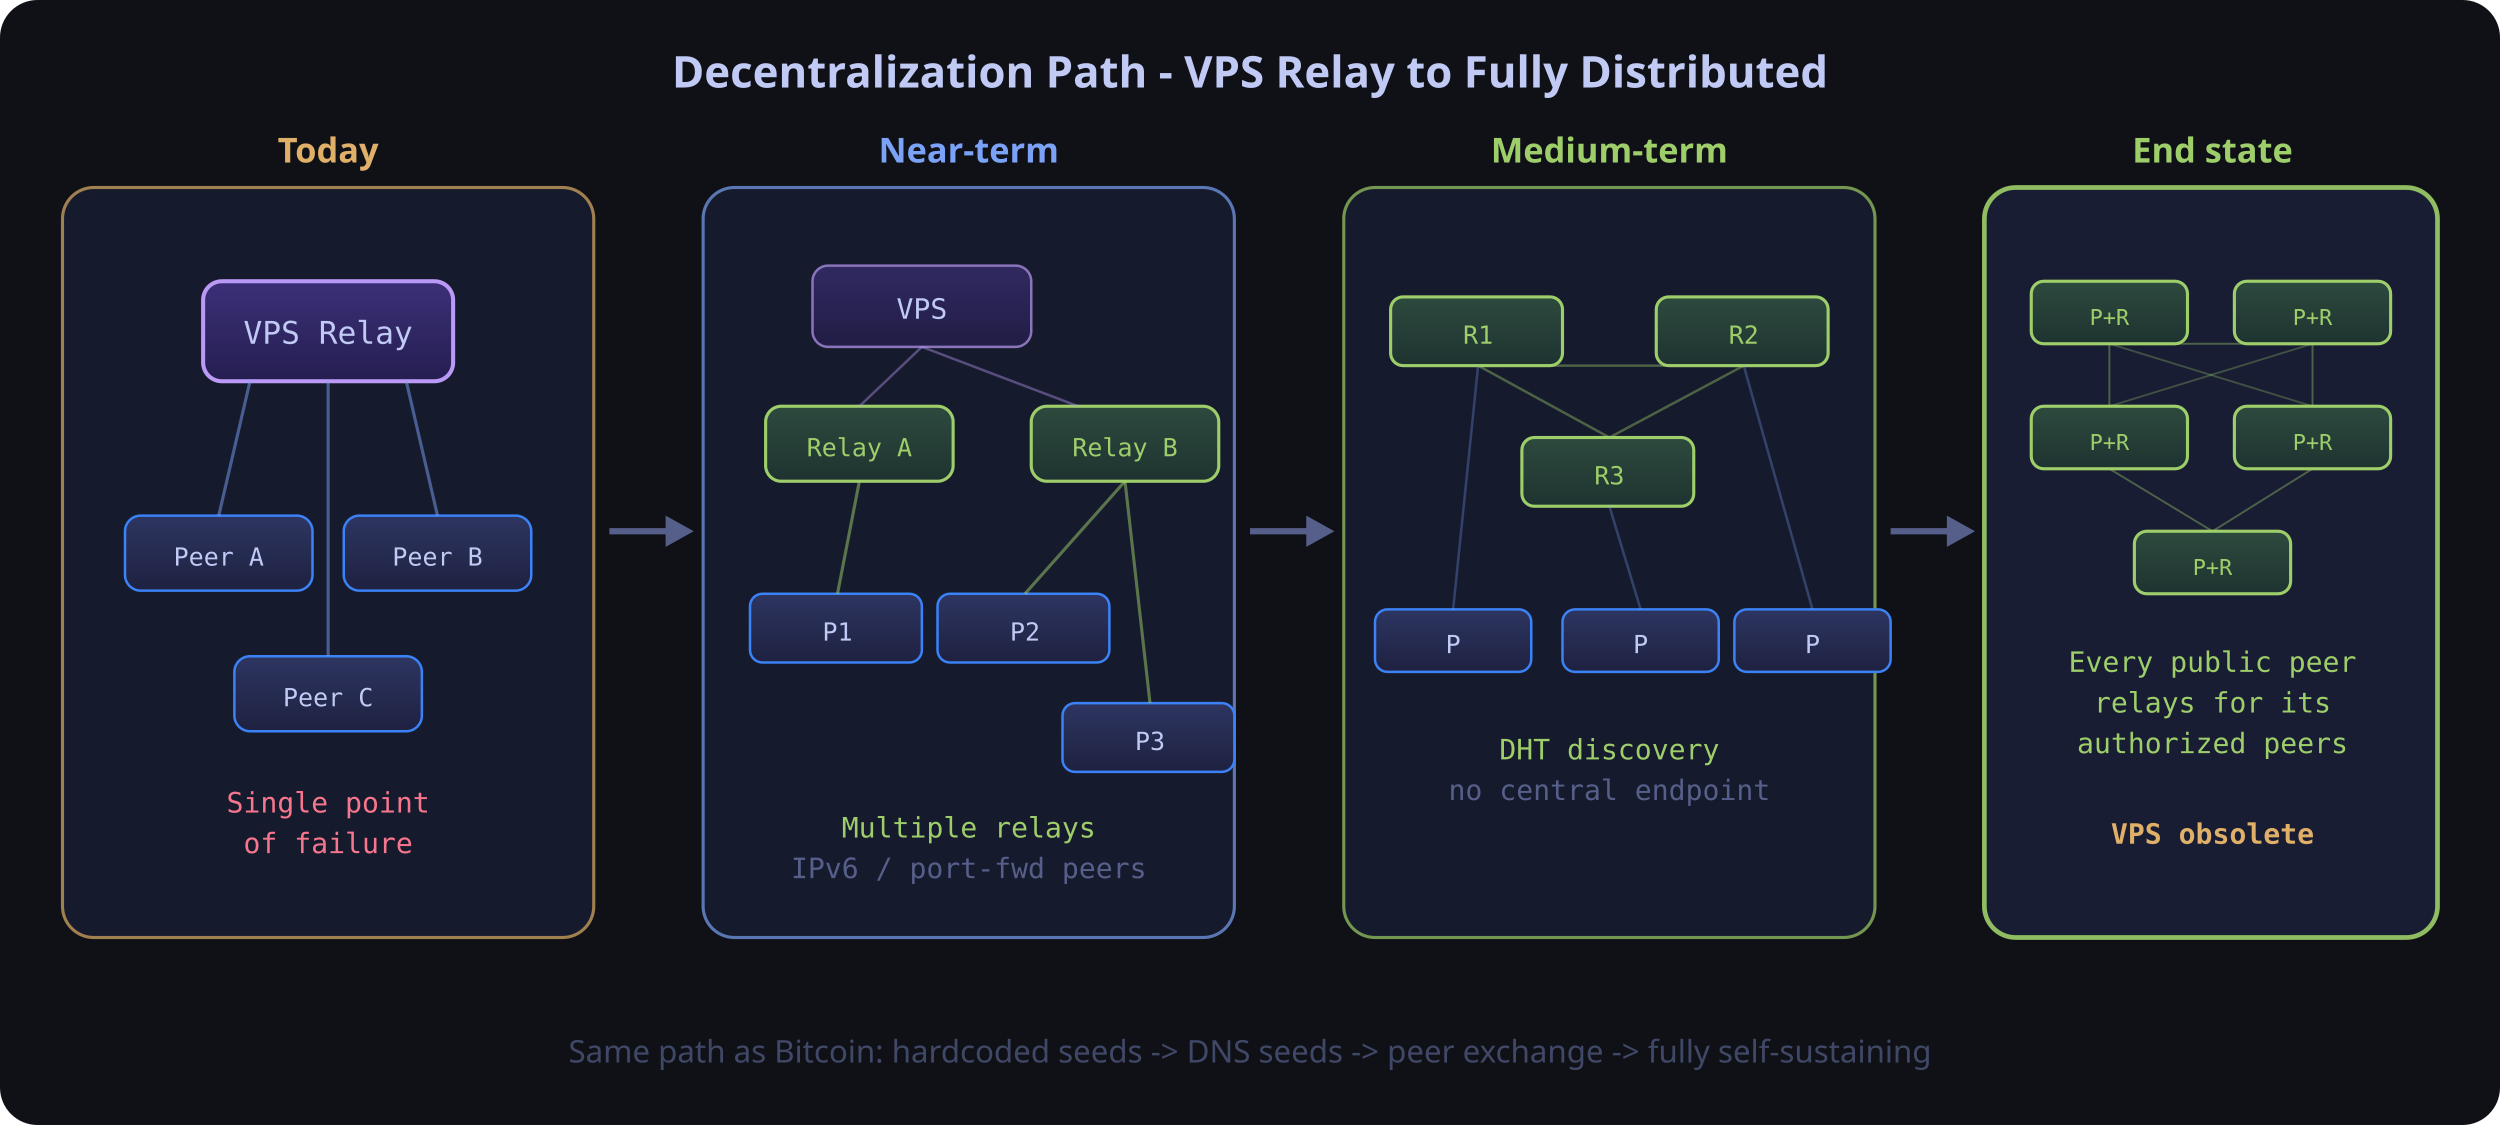
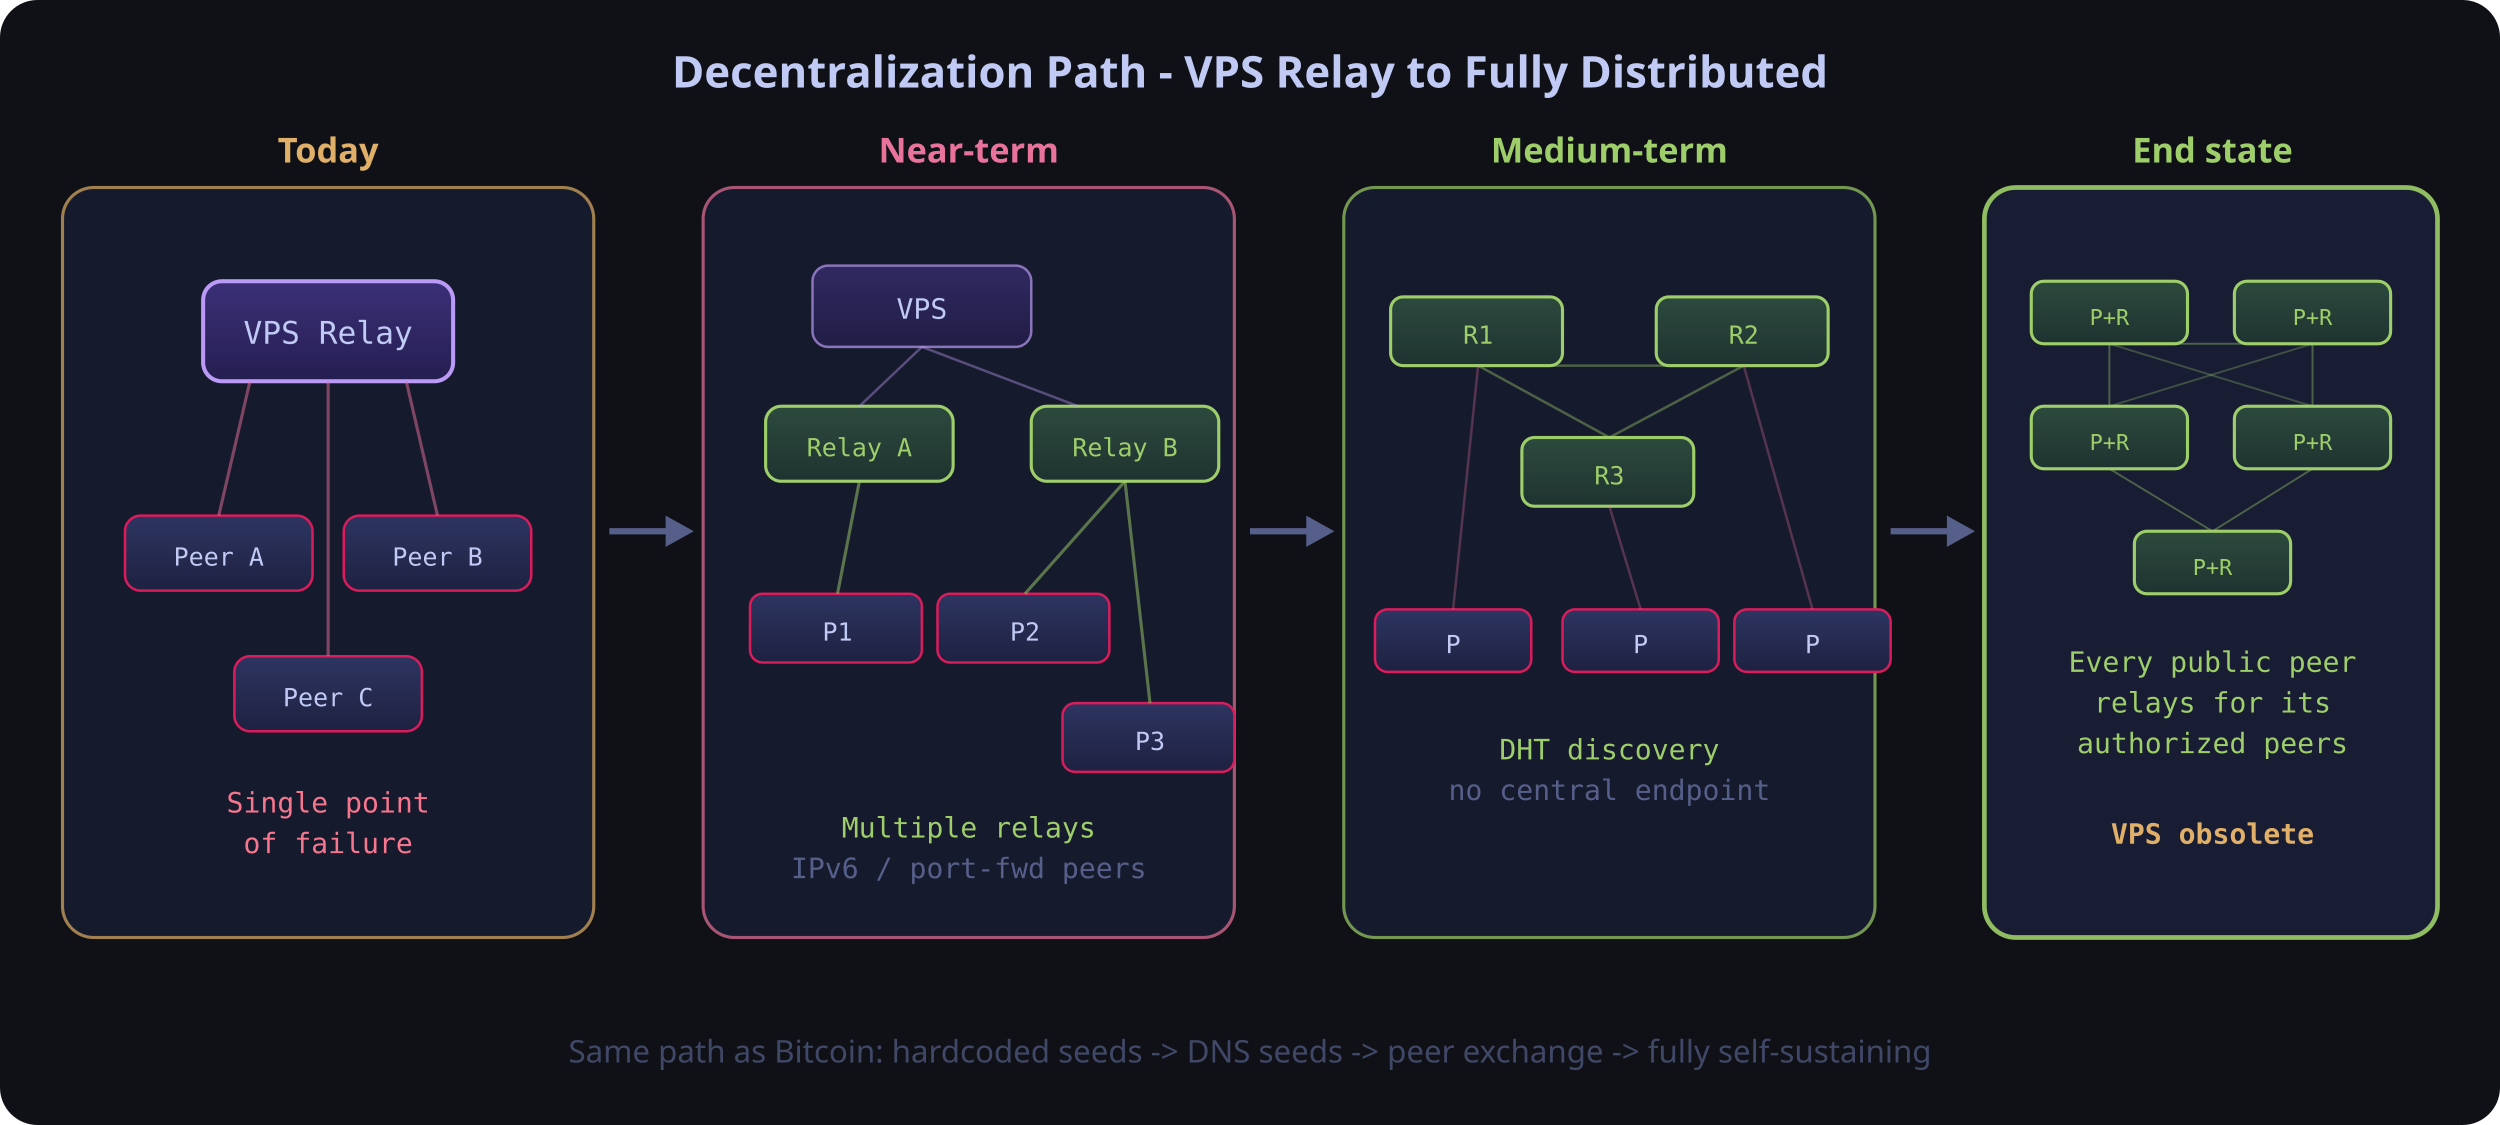
<svg xmlns="http://www.w3.org/2000/svg" viewBox="0 0 800 360" width="800" height="360">
  <defs>
    <linearGradient id="vpsFill" x1="0%" y1="0%" x2="0%" y2="100%">
      <stop offset="0%" style="stop-color:#3b3078;stop-opacity:1" />
      <stop offset="100%" style="stop-color:#251e50;stop-opacity:1" />
    </linearGradient>
    <linearGradient id="peerFill" x1="0%" y1="0%" x2="0%" y2="100%">
      <stop offset="0%" style="stop-color:#2d3561;stop-opacity:1" />
      <stop offset="100%" style="stop-color:#1e2140;stop-opacity:1" />
    </linearGradient>
    <linearGradient id="greenFill" x1="0%" y1="0%" x2="0%" y2="100%">
      <stop offset="0%" style="stop-color:#2d4a3e;stop-opacity:1" />
      <stop offset="100%" style="stop-color:#1e3330;stop-opacity:1" />
    </linearGradient>
    <filter id="glow">
      <feGaussianBlur stdDeviation="2" result="coloredBlur" />
      <feMerge>
        <feMergeNode in="coloredBlur" />
        <feMergeNode in="SourceGraphic" />
      </feMerge>
    </filter>
  </defs>
  <rect width="800" height="360" rx="12" fill="#0f1117" />
  <text x="400" y="28" font-family="system-ui, sans-serif" font-size="14" fill="#c0caf5" text-anchor="middle" font-weight="600">Decentralization Path - VPS Relay to Fully Distributed</text>
  <rect x="20" y="60" width="170" height="240" rx="10" fill="#1a1e36" stroke="#e0af68" stroke-width="1" opacity="0.7" />
  <text x="105" y="52" font-family="system-ui, sans-serif" font-size="11" fill="#e0af68" text-anchor="middle" font-weight="600">Today</text>
  <rect x="65" y="90" width="80" height="32" rx="6" fill="url(#vpsFill)" stroke="#bb9af7" stroke-width="1.3" />
  <text x="105" y="110" font-family="SF Mono, monospace" font-size="10" fill="#c0caf5" text-anchor="middle">VPS Relay</text>
-   <rect x="40" y="165" width="60" height="24" rx="5" fill="url(#peerFill)" stroke="#3b82f6" stroke-width="0.8" />
+   <rect x="40" y="165" width="60" height="24" rx="5" fill="url(#peerFill)" stroke="#da1c5c" stroke-width="0.8" />
  <text x="70" y="181" font-family="SF Mono, monospace" font-size="8" fill="#c0caf5" text-anchor="middle">Peer A</text>
-   <rect x="110" y="165" width="60" height="24" rx="5" fill="url(#peerFill)" stroke="#3b82f6" stroke-width="0.8" />
+   <rect x="110" y="165" width="60" height="24" rx="5" fill="url(#peerFill)" stroke="#da1c5c" stroke-width="0.8" />
  <text x="140" y="181" font-family="SF Mono, monospace" font-size="8" fill="#c0caf5" text-anchor="middle">Peer B</text>
-   <rect x="75" y="210" width="60" height="24" rx="5" fill="url(#peerFill)" stroke="#3b82f6" stroke-width="0.8" />
+   <rect x="75" y="210" width="60" height="24" rx="5" fill="url(#peerFill)" stroke="#da1c5c" stroke-width="0.8" />
  <text x="105" y="226" font-family="SF Mono, monospace" font-size="8" fill="#c0caf5" text-anchor="middle">Peer C</text>
-   <line x1="80" y1="122" x2="70" y2="165" stroke="#7aa2f7" stroke-width="1" opacity="0.5" />
-   <line x1="105" y1="122" x2="105" y2="210" stroke="#7aa2f7" stroke-width="1" opacity="0.5" />
-   <line x1="130" y1="122" x2="140" y2="165" stroke="#7aa2f7" stroke-width="1" opacity="0.5" />
+   <line x1="80" y1="122" x2="70" y2="165" stroke="#e8729a" stroke-width="1" opacity="0.5" />
+   <line x1="105" y1="122" x2="105" y2="210" stroke="#e8729a" stroke-width="1" opacity="0.5" />
+   <line x1="130" y1="122" x2="140" y2="165" stroke="#e8729a" stroke-width="1" opacity="0.5" />
  <text x="105" y="260" font-family="SF Mono, monospace" font-size="9" fill="#f7768e" text-anchor="middle">Single point</text>
  <text x="105" y="273" font-family="SF Mono, monospace" font-size="9" fill="#f7768e" text-anchor="middle">of failure</text>
  <line x1="195" y1="170" x2="215" y2="170" stroke="#565f89" stroke-width="2" />
  <polygon points="213,165 213,175 222,170" fill="#565f89" />
-   <rect x="225" y="60" width="170" height="240" rx="10" fill="#1a1e36" stroke="#7aa2f7" stroke-width="1" opacity="0.7" />
-   <text x="310" y="52" font-family="system-ui, sans-serif" font-size="11" fill="#7aa2f7" text-anchor="middle" font-weight="600">Near-term</text>
+   <rect x="225" y="60" width="170" height="240" rx="10" fill="#1a1e36" stroke="#e8729a" stroke-width="1" opacity="0.7" />
+   <text x="310" y="52" font-family="system-ui, sans-serif" font-size="11" fill="#e8729a" text-anchor="middle" font-weight="600">Near-term</text>
  <rect x="260" y="85" width="70" height="26" rx="5" fill="url(#vpsFill)" stroke="#bb9af7" stroke-width="0.8" opacity="0.7" />
  <text x="295" y="102" font-family="SF Mono, monospace" font-size="9" fill="#c0caf5" text-anchor="middle">VPS</text>
  <rect x="245" y="130" width="60" height="24" rx="5" fill="url(#greenFill)" stroke="#9ece6a" stroke-width="1" />
  <text x="275" y="146" font-family="SF Mono, monospace" font-size="8" fill="#9ece6a" text-anchor="middle">Relay A</text>
  <rect x="330" y="130" width="60" height="24" rx="5" fill="url(#greenFill)" stroke="#9ece6a" stroke-width="1" />
  <text x="360" y="146" font-family="SF Mono, monospace" font-size="8" fill="#9ece6a" text-anchor="middle">Relay B</text>
-   <rect x="240" y="190" width="55" height="22" rx="4" fill="url(#peerFill)" stroke="#3b82f6" stroke-width="0.8" />
+   <rect x="240" y="190" width="55" height="22" rx="4" fill="url(#peerFill)" stroke="#da1c5c" stroke-width="0.8" />
  <text x="268" y="205" font-family="SF Mono, monospace" font-size="8" fill="#c0caf5" text-anchor="middle">P1</text>
-   <rect x="300" y="190" width="55" height="22" rx="4" fill="url(#peerFill)" stroke="#3b82f6" stroke-width="0.8" />
+   <rect x="300" y="190" width="55" height="22" rx="4" fill="url(#peerFill)" stroke="#da1c5c" stroke-width="0.8" />
  <text x="328" y="205" font-family="SF Mono, monospace" font-size="8" fill="#c0caf5" text-anchor="middle">P2</text>
-   <rect x="340" y="225" width="55" height="22" rx="4" fill="url(#peerFill)" stroke="#3b82f6" stroke-width="0.8" />
+   <rect x="340" y="225" width="55" height="22" rx="4" fill="url(#peerFill)" stroke="#da1c5c" stroke-width="0.8" />
  <text x="368" y="240" font-family="SF Mono, monospace" font-size="8" fill="#c0caf5" text-anchor="middle">P3</text>
  <line x1="275" y1="154" x2="268" y2="190" stroke="#9ece6a" stroke-width="1" opacity="0.5" />
  <line x1="360" y1="154" x2="328" y2="190" stroke="#9ece6a" stroke-width="1" opacity="0.5" />
  <line x1="360" y1="154" x2="368" y2="225" stroke="#9ece6a" stroke-width="1" opacity="0.5" />
  <line x1="295" y1="111" x2="275" y2="130" stroke="#bb9af7" stroke-width="0.8" opacity="0.4" />
  <line x1="295" y1="111" x2="345" y2="130" stroke="#bb9af7" stroke-width="0.8" opacity="0.4" />
  <text x="310" y="268" font-family="SF Mono, monospace" font-size="9" fill="#9ece6a" text-anchor="middle">Multiple relays</text>
  <text x="310" y="281" font-family="SF Mono, monospace" font-size="9" fill="#565f89" text-anchor="middle">IPv6 / port-fwd peers</text>
  <line x1="400" y1="170" x2="420" y2="170" stroke="#565f89" stroke-width="2" />
  <polygon points="418,165 418,175 427,170" fill="#565f89" />
  <rect x="430" y="60" width="170" height="240" rx="10" fill="#1a1e36" stroke="#9ece6a" stroke-width="1" opacity="0.7" />
  <text x="515" y="52" font-family="system-ui, sans-serif" font-size="11" fill="#9ece6a" text-anchor="middle" font-weight="600">Medium-term</text>
  <rect x="445" y="95" width="55" height="22" rx="4" fill="url(#greenFill)" stroke="#9ece6a" stroke-width="1" />
  <text x="473" y="110" font-family="SF Mono, monospace" font-size="8" fill="#9ece6a" text-anchor="middle">R1</text>
  <rect x="530" y="95" width="55" height="22" rx="4" fill="url(#greenFill)" stroke="#9ece6a" stroke-width="1" />
  <text x="558" y="110" font-family="SF Mono, monospace" font-size="8" fill="#9ece6a" text-anchor="middle">R2</text>
  <rect x="487" y="140" width="55" height="22" rx="4" fill="url(#greenFill)" stroke="#9ece6a" stroke-width="1" />
  <text x="515" y="155" font-family="SF Mono, monospace" font-size="8" fill="#9ece6a" text-anchor="middle">R3</text>
-   <rect x="440" y="195" width="50" height="20" rx="4" fill="url(#peerFill)" stroke="#3b82f6" stroke-width="0.8" />
+   <rect x="440" y="195" width="50" height="20" rx="4" fill="url(#peerFill)" stroke="#da1c5c" stroke-width="0.8" />
  <text x="465" y="209" font-family="SF Mono, monospace" font-size="8" fill="#c0caf5" text-anchor="middle">P</text>
-   <rect x="500" y="195" width="50" height="20" rx="4" fill="url(#peerFill)" stroke="#3b82f6" stroke-width="0.8" />
+   <rect x="500" y="195" width="50" height="20" rx="4" fill="url(#peerFill)" stroke="#da1c5c" stroke-width="0.8" />
  <text x="525" y="209" font-family="SF Mono, monospace" font-size="8" fill="#c0caf5" text-anchor="middle">P</text>
-   <rect x="555" y="195" width="50" height="20" rx="4" fill="url(#peerFill)" stroke="#3b82f6" stroke-width="0.8" />
+   <rect x="555" y="195" width="50" height="20" rx="4" fill="url(#peerFill)" stroke="#da1c5c" stroke-width="0.8" />
  <text x="580" y="209" font-family="SF Mono, monospace" font-size="8" fill="#c0caf5" text-anchor="middle">P</text>
  <line x1="473" y1="117" x2="515" y2="140" stroke="#9ece6a" stroke-width="0.8" opacity="0.4" />
  <line x1="558" y1="117" x2="515" y2="140" stroke="#9ece6a" stroke-width="0.8" opacity="0.4" />
  <line x1="473" y1="117" x2="558" y2="117" stroke="#9ece6a" stroke-width="0.8" opacity="0.4" />
-   <line x1="473" y1="117" x2="465" y2="195" stroke="#7aa2f7" stroke-width="0.8" opacity="0.3" />
-   <line x1="558" y1="117" x2="580" y2="195" stroke="#7aa2f7" stroke-width="0.8" opacity="0.3" />
-   <line x1="515" y1="162" x2="525" y2="195" stroke="#7aa2f7" stroke-width="0.8" opacity="0.3" />
+   <line x1="473" y1="117" x2="465" y2="195" stroke="#e8729a" stroke-width="0.8" opacity="0.3" />
+   <line x1="558" y1="117" x2="580" y2="195" stroke="#e8729a" stroke-width="0.8" opacity="0.3" />
+   <line x1="515" y1="162" x2="525" y2="195" stroke="#e8729a" stroke-width="0.8" opacity="0.3" />
  <text x="515" y="243" font-family="SF Mono, monospace" font-size="9" fill="#9ece6a" text-anchor="middle">DHT discovery</text>
  <text x="515" y="256" font-family="SF Mono, monospace" font-size="9" fill="#565f89" text-anchor="middle">no central endpoint</text>
  <line x1="605" y1="170" x2="625" y2="170" stroke="#565f89" stroke-width="2" />
  <polygon points="623,165 623,175 632,170" fill="#565f89" />
  <rect x="635" y="60" width="145" height="240" rx="10" fill="#1a1e36" stroke="#9ece6a" stroke-width="1.5" opacity="0.9" />
  <text x="708" y="52" font-family="system-ui, sans-serif" font-size="11" fill="#9ece6a" text-anchor="middle" font-weight="600">End state</text>
  <rect x="650" y="90" width="50" height="20" rx="4" fill="url(#greenFill)" stroke="#9ece6a" stroke-width="1" />
  <text x="675" y="104" font-family="SF Mono, monospace" font-size="7" fill="#9ece6a" text-anchor="middle">P+R</text>
  <rect x="715" y="90" width="50" height="20" rx="4" fill="url(#greenFill)" stroke="#9ece6a" stroke-width="1" />
  <text x="740" y="104" font-family="SF Mono, monospace" font-size="7" fill="#9ece6a" text-anchor="middle">P+R</text>
  <rect x="650" y="130" width="50" height="20" rx="4" fill="url(#greenFill)" stroke="#9ece6a" stroke-width="1" />
  <text x="675" y="144" font-family="SF Mono, monospace" font-size="7" fill="#9ece6a" text-anchor="middle">P+R</text>
  <rect x="715" y="130" width="50" height="20" rx="4" fill="url(#greenFill)" stroke="#9ece6a" stroke-width="1" />
  <text x="740" y="144" font-family="SF Mono, monospace" font-size="7" fill="#9ece6a" text-anchor="middle">P+R</text>
  <rect x="683" y="170" width="50" height="20" rx="4" fill="url(#greenFill)" stroke="#9ece6a" stroke-width="1" />
  <text x="708" y="184" font-family="SF Mono, monospace" font-size="7" fill="#9ece6a" text-anchor="middle">P+R</text>
  <line x1="675" y1="110" x2="740" y2="110" stroke="#9ece6a" stroke-width="0.6" opacity="0.4" />
  <line x1="675" y1="110" x2="675" y2="130" stroke="#9ece6a" stroke-width="0.6" opacity="0.4" />
  <line x1="740" y1="110" x2="740" y2="130" stroke="#9ece6a" stroke-width="0.6" opacity="0.4" />
  <line x1="675" y1="150" x2="708" y2="170" stroke="#9ece6a" stroke-width="0.6" opacity="0.4" />
  <line x1="740" y1="150" x2="708" y2="170" stroke="#9ece6a" stroke-width="0.6" opacity="0.4" />
  <line x1="675" y1="110" x2="740" y2="130" stroke="#9ece6a" stroke-width="0.6" opacity="0.3" />
  <line x1="740" y1="110" x2="675" y2="130" stroke="#9ece6a" stroke-width="0.6" opacity="0.3" />
  <text x="708" y="215" font-family="SF Mono, monospace" font-size="9" fill="#9ece6a" text-anchor="middle">Every public peer</text>
  <text x="708" y="228" font-family="SF Mono, monospace" font-size="9" fill="#9ece6a" text-anchor="middle">relays for its</text>
  <text x="708" y="241" font-family="SF Mono, monospace" font-size="9" fill="#9ece6a" text-anchor="middle">authorized peers</text>
  <text x="708" y="270" font-family="SF Mono, monospace" font-size="9" fill="#e0af68" text-anchor="middle" font-weight="600">VPS obsolete</text>
  <text x="400" y="340" font-family="system-ui, sans-serif" font-size="10" fill="#565f89" text-anchor="middle" opacity="0.7">
    Same path as Bitcoin: hardcoded seeds -&gt; DNS seeds -&gt; peer exchange -&gt; fully self-sustaining
  </text>
</svg>
